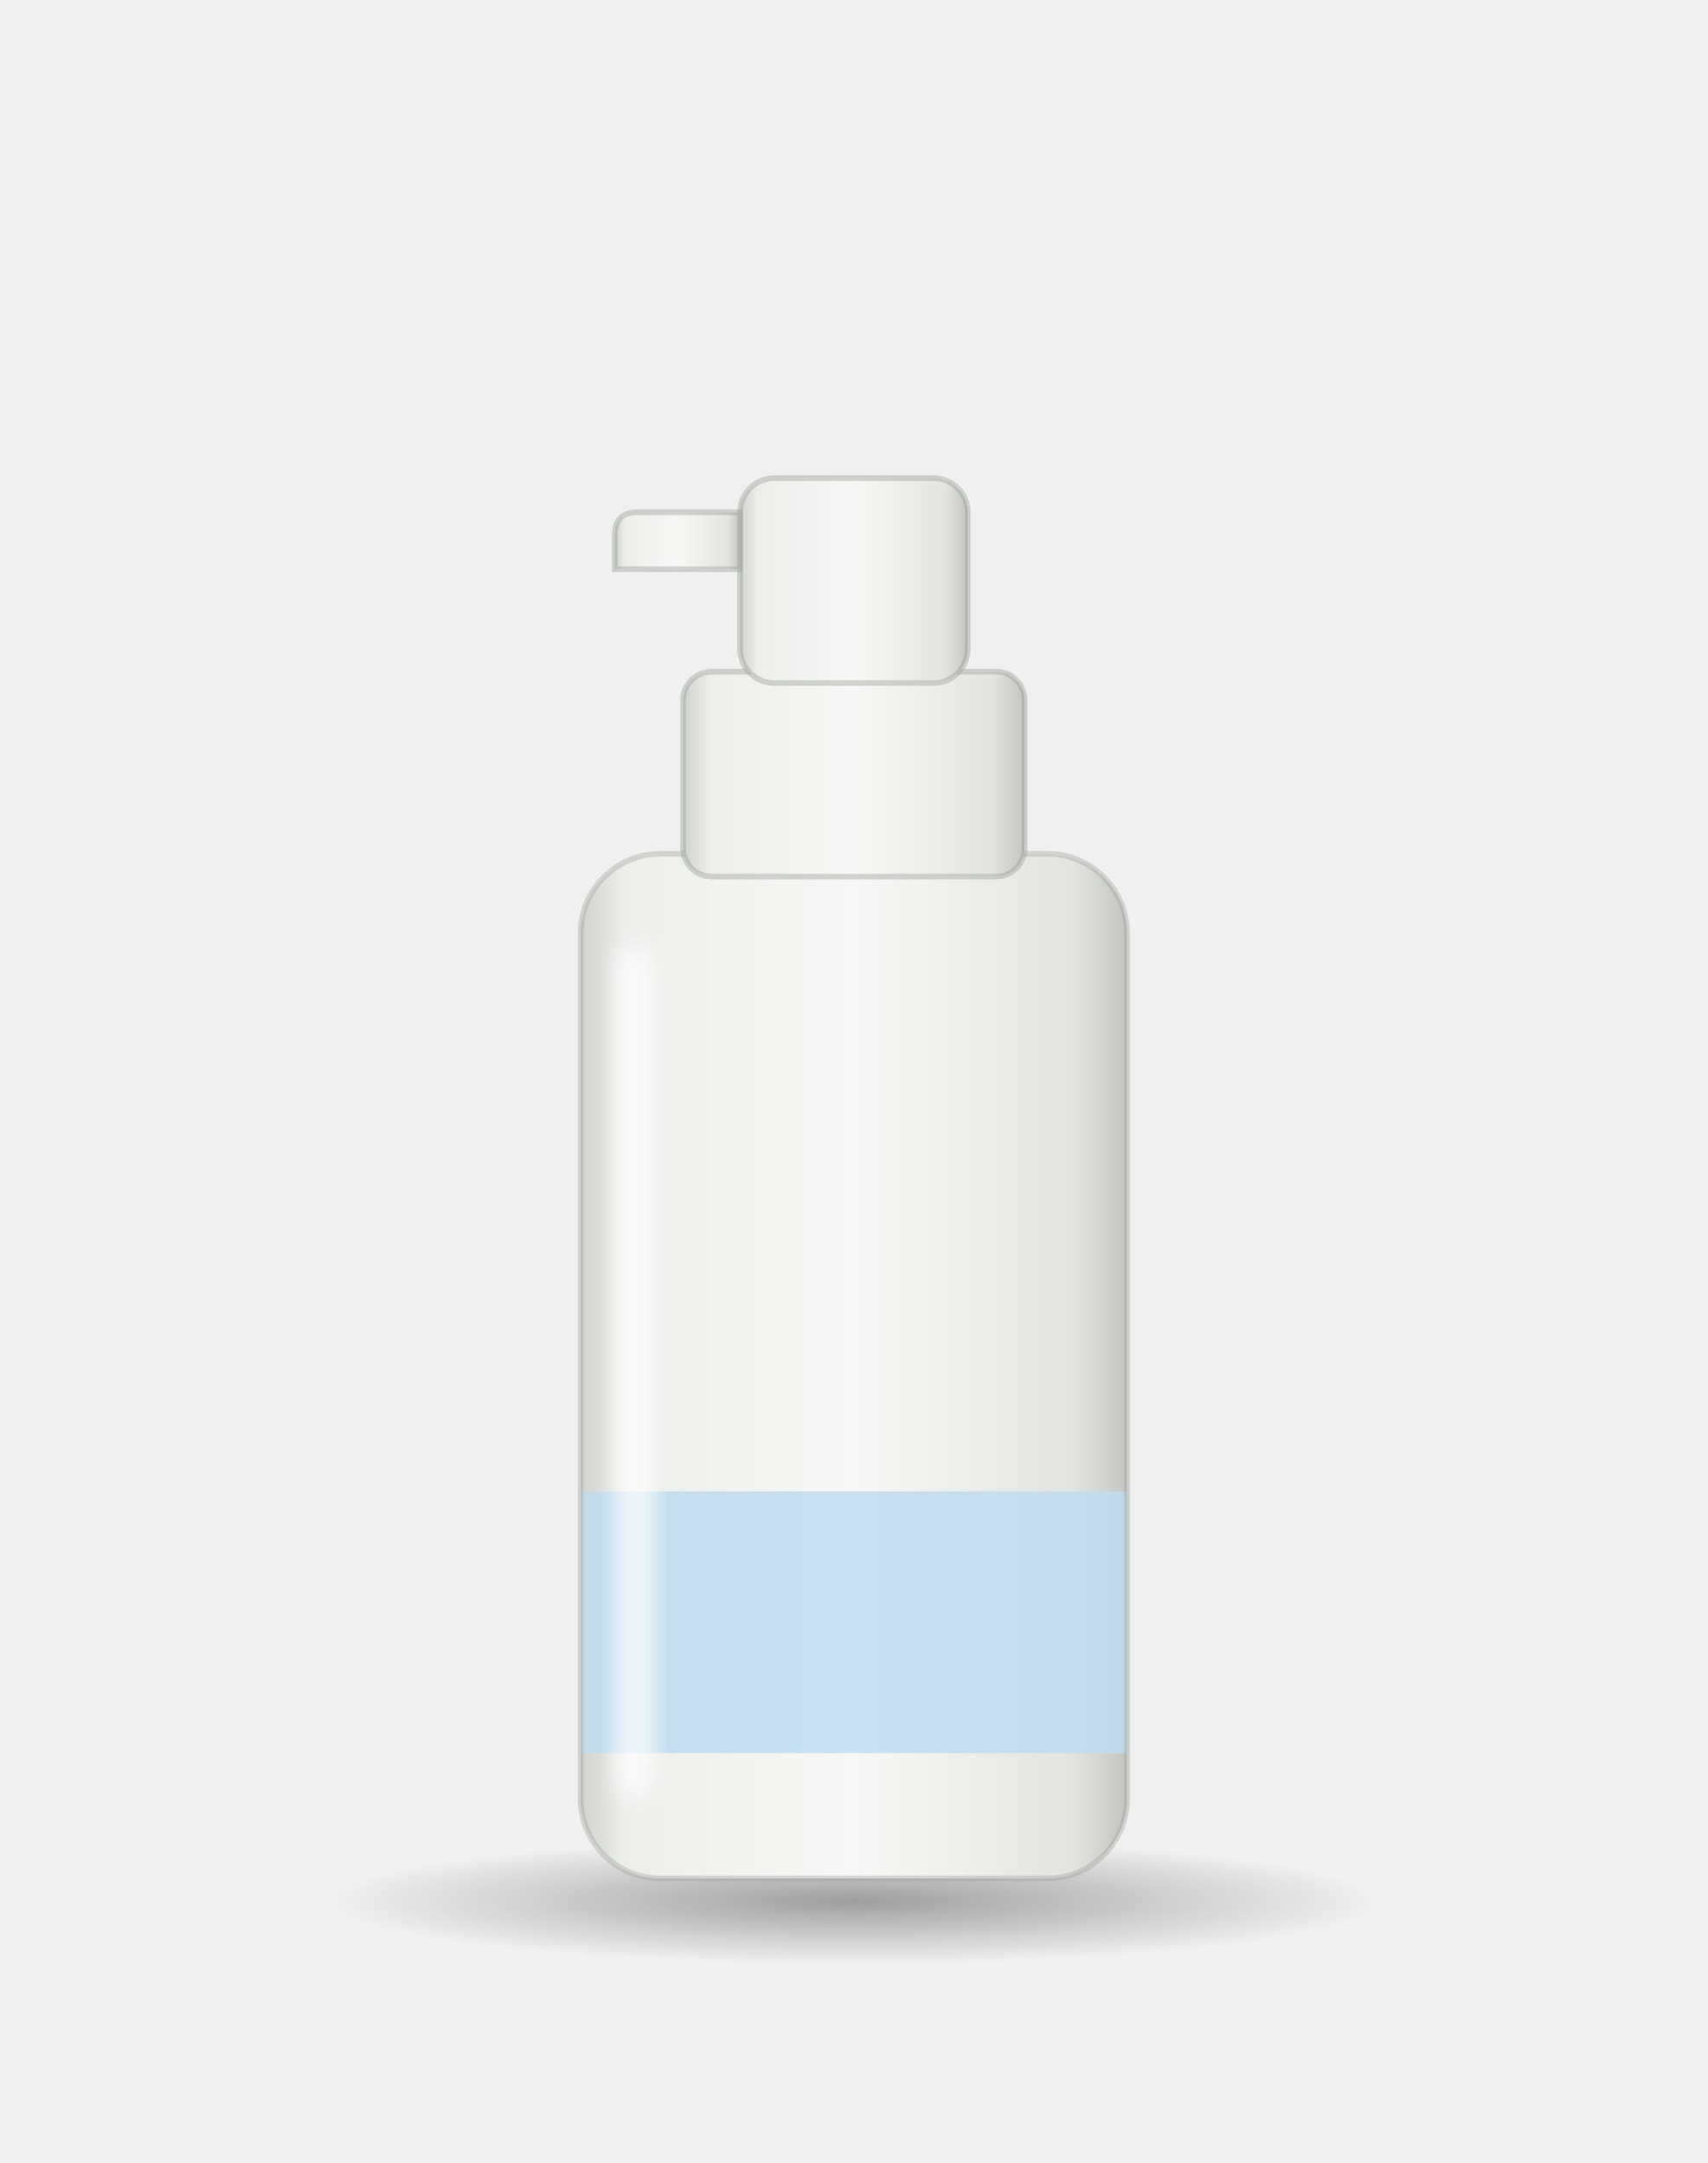
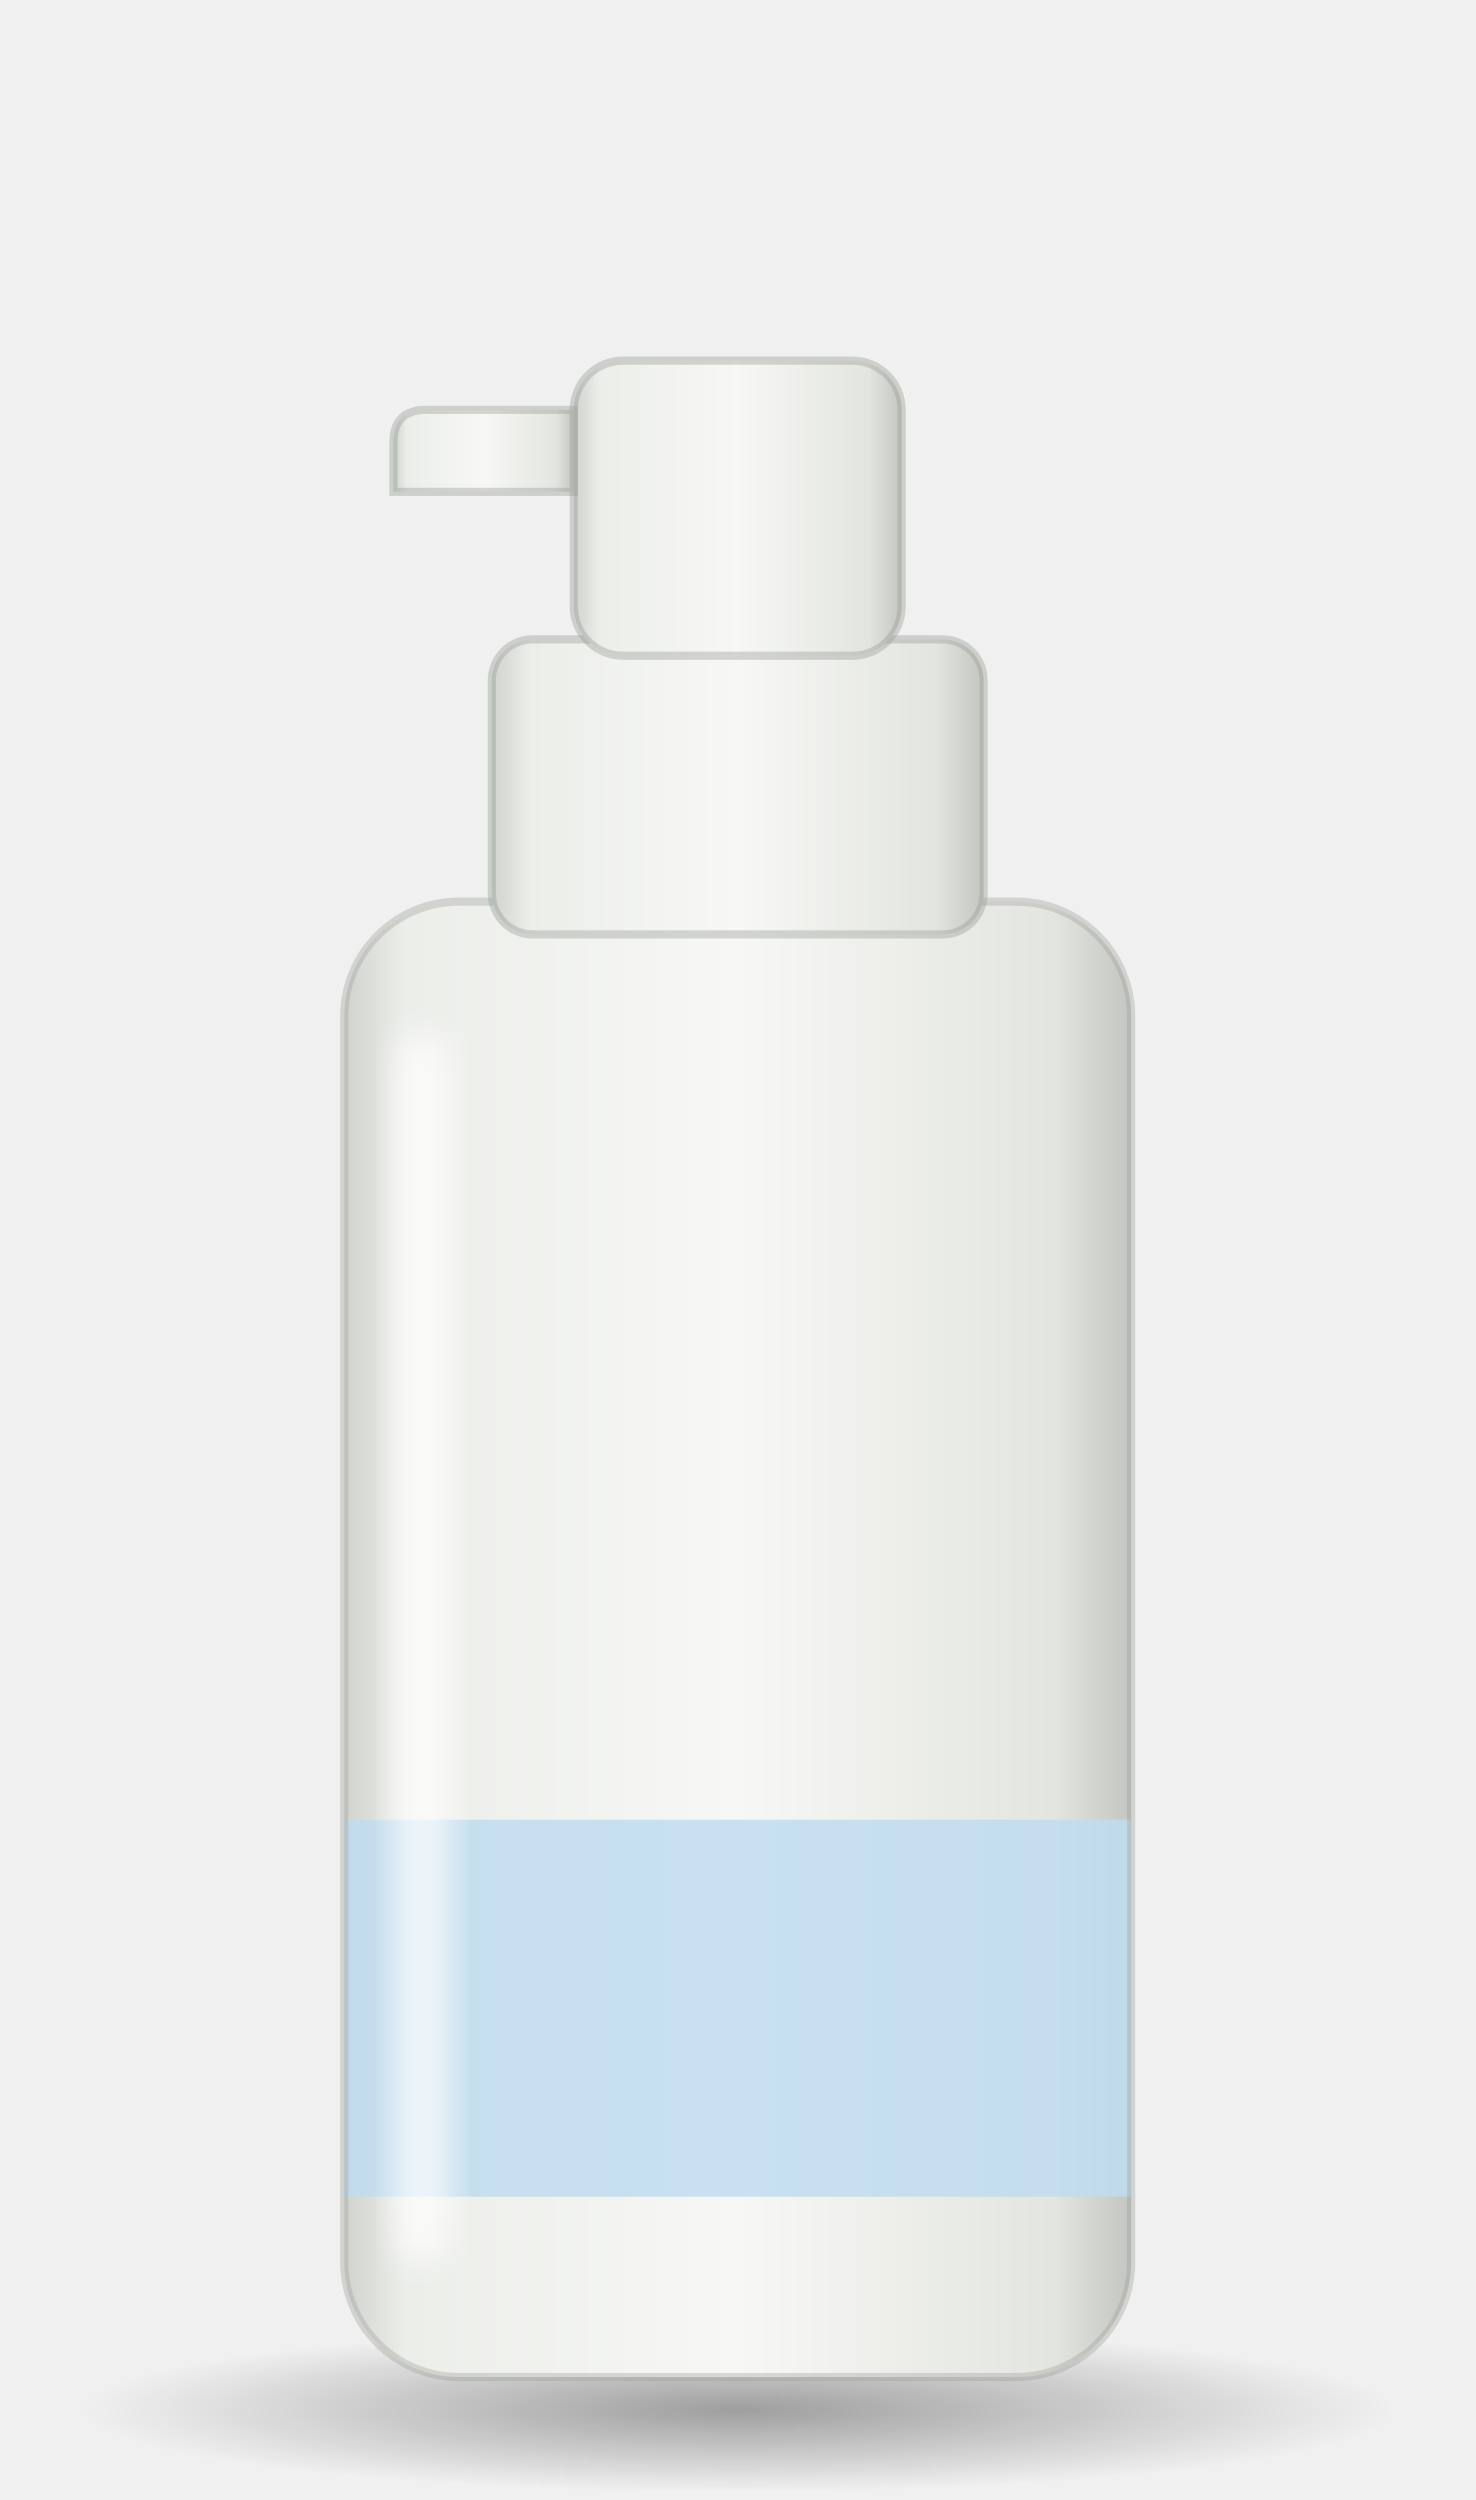
- <svg xmlns="http://www.w3.org/2000/svg" viewBox="0 0 300 380" role="img" aria-label="Illustration">
+ <svg xmlns="http://www.w3.org/2000/svg" viewBox="60 40 180 305" role="img" aria-label="Illustration">
  <defs>
    <linearGradient id="fg" x1="0" x2="1">
      <stop offset="0" stop-color="#cfd2cd" />
      <stop offset=".08" stop-color="#eceeea" />
      <stop offset=".5" stop-color="#f7f8f5" />
      <stop offset=".9" stop-color="#e3e5e0" />
      <stop offset="1" stop-color="#c3c6c0" />
    </linearGradient>
    <linearGradient id="lq" x1="0" x2="1">
      <stop offset="0" stop-color="#86bde1" />
      <stop offset=".35" stop-color="#d7e9f5" />
      <stop offset=".7" stop-color="#bfdcef" />
      <stop offset="1" stop-color="#76b4dd" />
    </linearGradient>
    <linearGradient id="mt" x1="0" x2="1">
      <stop offset="0" stop-color="#7d8083" />
      <stop offset=".18" stop-color="#d9dbdd" />
      <stop offset=".42" stop-color="#f6f7f8" />
      <stop offset=".62" stop-color="#b4b7ba" />
      <stop offset=".85" stop-color="#e3e5e7" />
      <stop offset="1" stop-color="#6f7275" />
    </linearGradient>
    <linearGradient id="bk" x1="0" x2="1">
      <stop offset="0" stop-color="#0c0c0c" />
      <stop offset=".3" stop-color="#4a4a4a" />
      <stop offset=".6" stop-color="#1a1a1a" />
      <stop offset="1" stop-color="#050505" />
    </linearGradient>
    <radialGradient id="sh" cx=".5" cy=".5" r=".5">
      <stop offset="0" stop-color="#000" stop-opacity=".34" />
      <stop offset="1" stop-color="#000" stop-opacity="0" />
    </radialGradient>
    <filter id="bl" x="-30%" y="-30%" width="160%" height="160%">
      <feGaussianBlur stdDeviation="1.8" />
    </filter>
  </defs>
-   <ellipse cx="150" cy="334" rx="92" ry="11" fill="url(#sh)" />
+   <ellipse cx="150" cy="334" rx="80" ry="10" fill="url(#sh)" />
  <rect x="102" y="150" width="96" height="180" rx="14" fill="url(#fg)" />
  <rect x="102" y="262" width="96" height="46" fill="#bfdcef" opacity=".85" />
  <rect x="108" y="166" width="7" height="150" rx="3.5" fill="#fff" opacity=".7" filter="url(#bl)" />
  <rect x="102" y="150" width="96" height="180" rx="14" fill="none" stroke="#9a9d97" stroke-opacity=".35" />
  <rect x="120" y="118" width="60" height="36" rx="5" fill="url(#fg)" stroke="#9a9d97" stroke-opacity=".4" />
  <rect x="130" y="84" width="40" height="36" rx="6" fill="url(#fg)" stroke="#9a9d97" stroke-opacity=".4" />
  <path d="M130 90 L112 90 Q108 90 108 94 L108 100 L130 100 Z" fill="url(#fg)" stroke="#9a9d97" stroke-opacity=".4" />
</svg>
